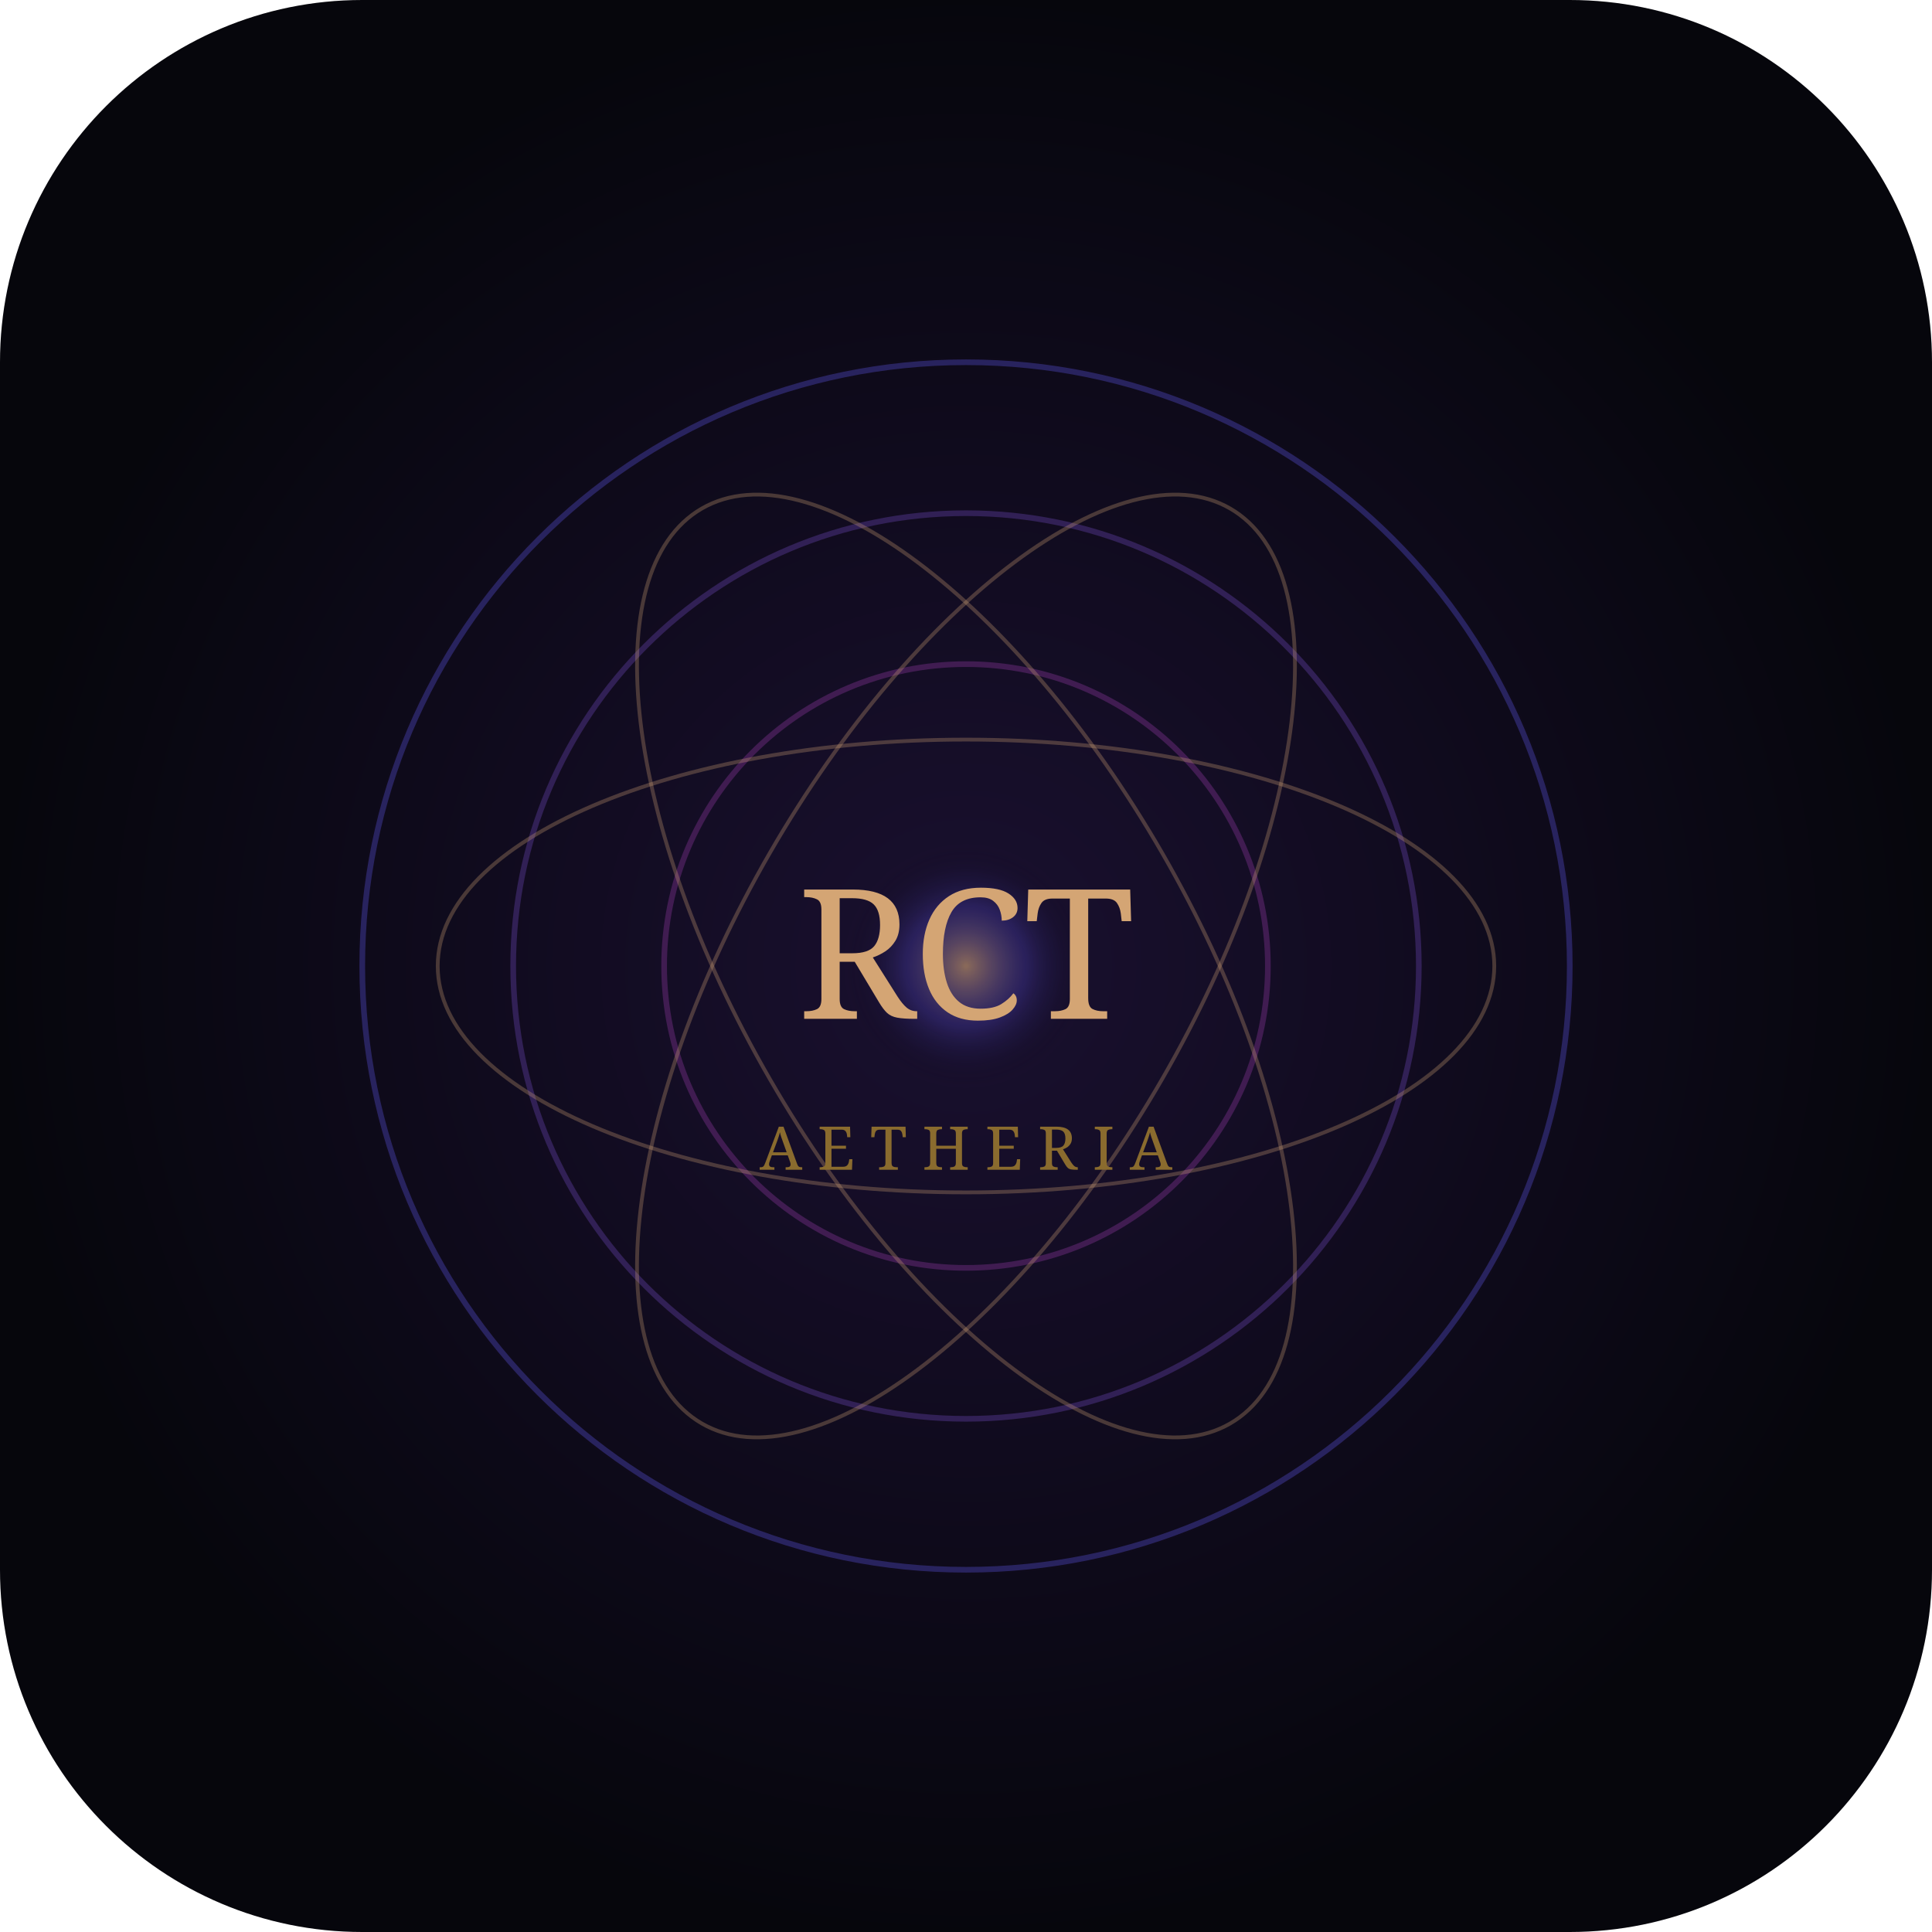
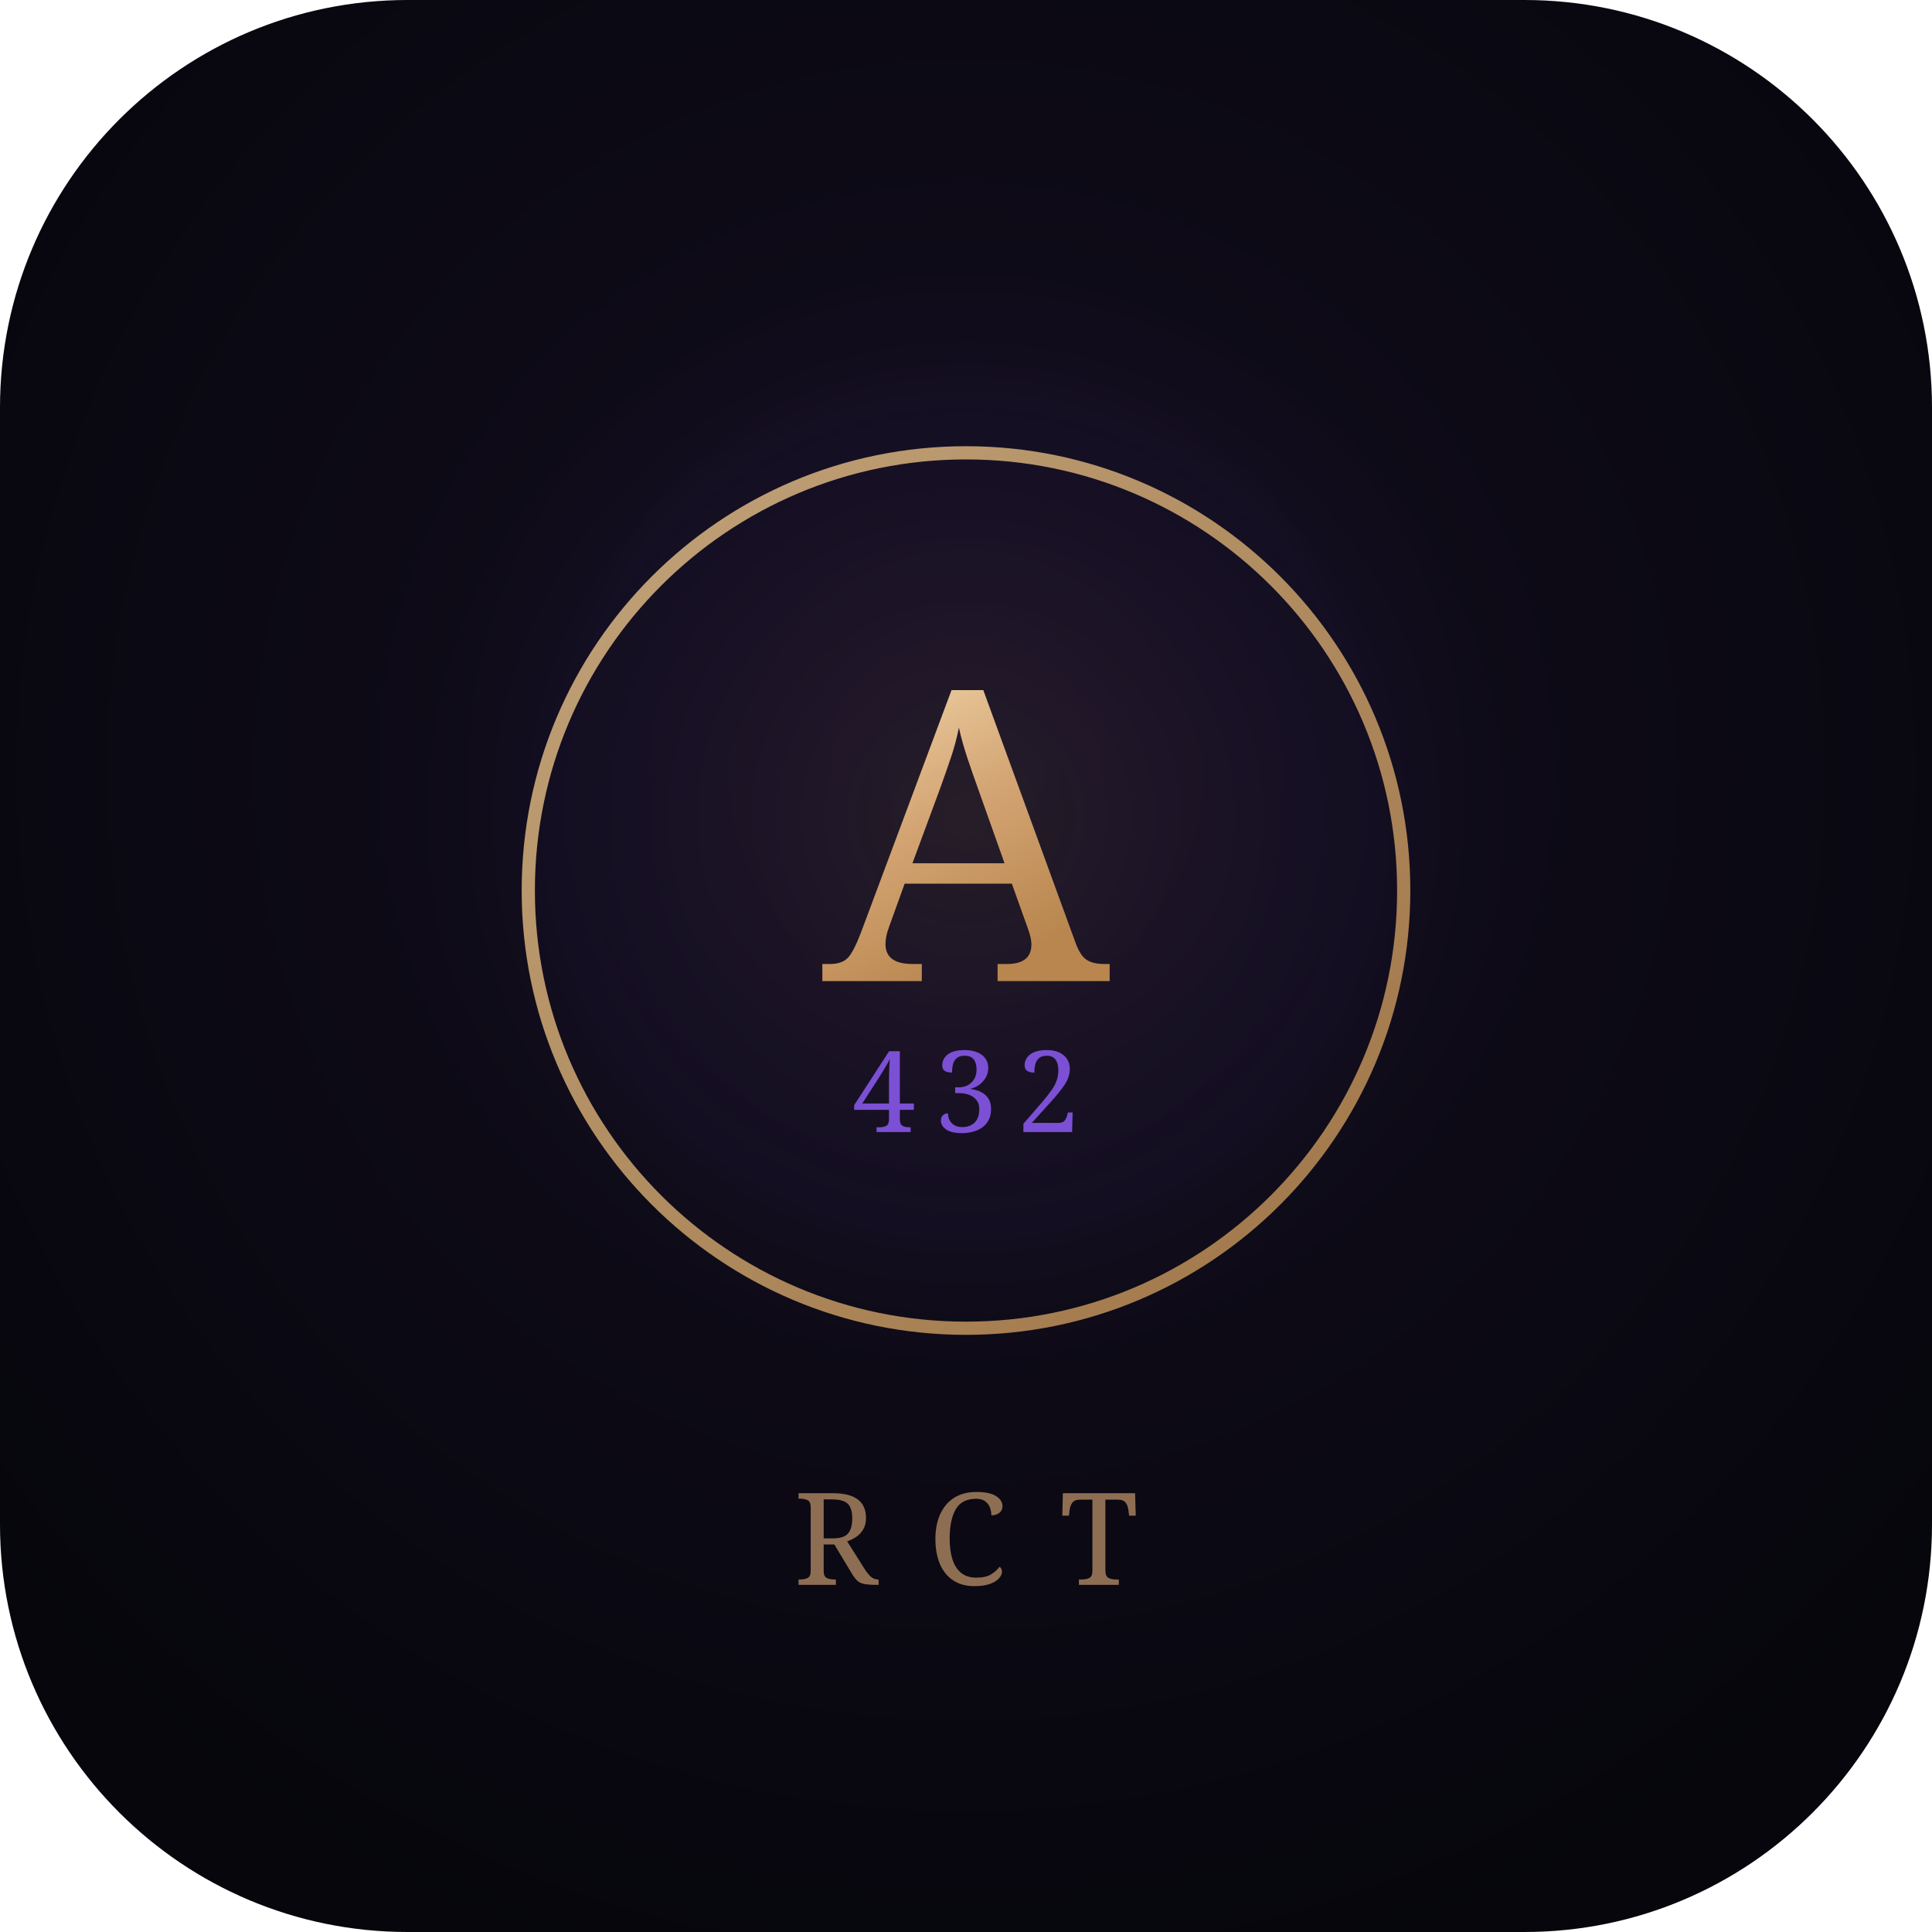
<svg xmlns="http://www.w3.org/2000/svg" viewBox="0 0 512 512">
  <defs>
-     <radialGradient id="bg" cx="50%" cy="50%" r="50%">
-       <stop offset="0%" stop-color="#1a1030" />
+     <radialGradient id="bg" cx="50%" cy="40%" r="65%">
+       <stop offset="0%" stop-color="#140e20" />
      <stop offset="100%" stop-color="#06060c" />
    </radialGradient>
-     <radialGradient id="glow" cx="50%" cy="50%" r="40%">
-       <stop offset="0%" stop-color="#d4a574" stop-opacity="0.6" />
-       <stop offset="50%" stop-color="#5048C4" stop-opacity="0.3" />
+     <radialGradient id="glow" cx="50%" cy="45%" r="40%">
+       <stop offset="0%" stop-color="#d4a574" stop-opacity="0.10" />
+       <stop offset="70%" stop-color="#7B50D4" stop-opacity="0.04" />
      <stop offset="100%" stop-color="transparent" />
    </radialGradient>
+     <linearGradient id="gold" x1="0" y1="0" x2="0.5" y2="1">
+       <stop offset="0%" stop-color="#f0d4a8" />
+       <stop offset="50%" stop-color="#d4a574" />
+       <stop offset="100%" stop-color="#b8864e" />
+     </linearGradient>
+     <linearGradient id="ring-grad" x1="0" y1="0" x2="1" y2="1">
+       <stop offset="0%" stop-color="#e0be8a" />
+       <stop offset="100%" stop-color="#b8864e" />
+     </linearGradient>
  </defs>
-   <rect width="512" height="512" rx="96" fill="url(#bg)" />
-   <circle cx="256" cy="256" r="160" fill="none" stroke="#5048C4" stroke-width="1.5" opacity="0.4" />
-   <circle cx="256" cy="256" r="120" fill="none" stroke="#7B50D4" stroke-width="1.5" opacity="0.3" />
-   <circle cx="256" cy="256" r="80" fill="none" stroke="#A840B8" stroke-width="1.5" opacity="0.3" />
-   <circle cx="256" cy="256" r="40" fill="url(#glow)" />
-   <ellipse cx="256" cy="256" rx="140" ry="60" fill="none" stroke="#d4a574" stroke-width="1" opacity="0.3" transform="rotate(0 256 256)" />
-   <ellipse cx="256" cy="256" rx="140" ry="60" fill="none" stroke="#d4a574" stroke-width="1" opacity="0.3" transform="rotate(60 256 256)" />
-   <ellipse cx="256" cy="256" rx="140" ry="60" fill="none" stroke="#d4a574" stroke-width="1" opacity="0.3" transform="rotate(120 256 256)" />
-   <text x="256" y="270" text-anchor="middle" font-family="Georgia,serif" font-size="48" fill="#d4a574" font-weight="300">RCT</text>
-   <text x="256" y="310" text-anchor="middle" font-family="Georgia,serif" font-size="16" fill="#8a6b2e" letter-spacing="4">AETHERIA</text>
+   <rect width="512" height="512" rx="108" fill="url(#bg)" />
+   <circle cx="256" cy="236" r="200" fill="url(#glow)" />
+   <circle cx="256" cy="236" r="116" fill="none" stroke="url(#ring-grad)" stroke-width="3.5" opacity="0.85" />
+   <text x="256" y="260" text-anchor="middle" font-family="Georgia,serif" font-size="108" fill="url(#gold)" font-weight="300" letter-spacing="2">A</text>
+   <text x="256" y="300" text-anchor="middle" font-family="Georgia,serif" font-size="30" fill="#7B50D4" letter-spacing="5" font-weight="400">432</text>
+   <text x="256" y="420" text-anchor="middle" font-family="Georgia,serif" font-size="34" fill="#d4a574" letter-spacing="14" opacity="0.65" font-weight="300">RCT</text>
</svg>
